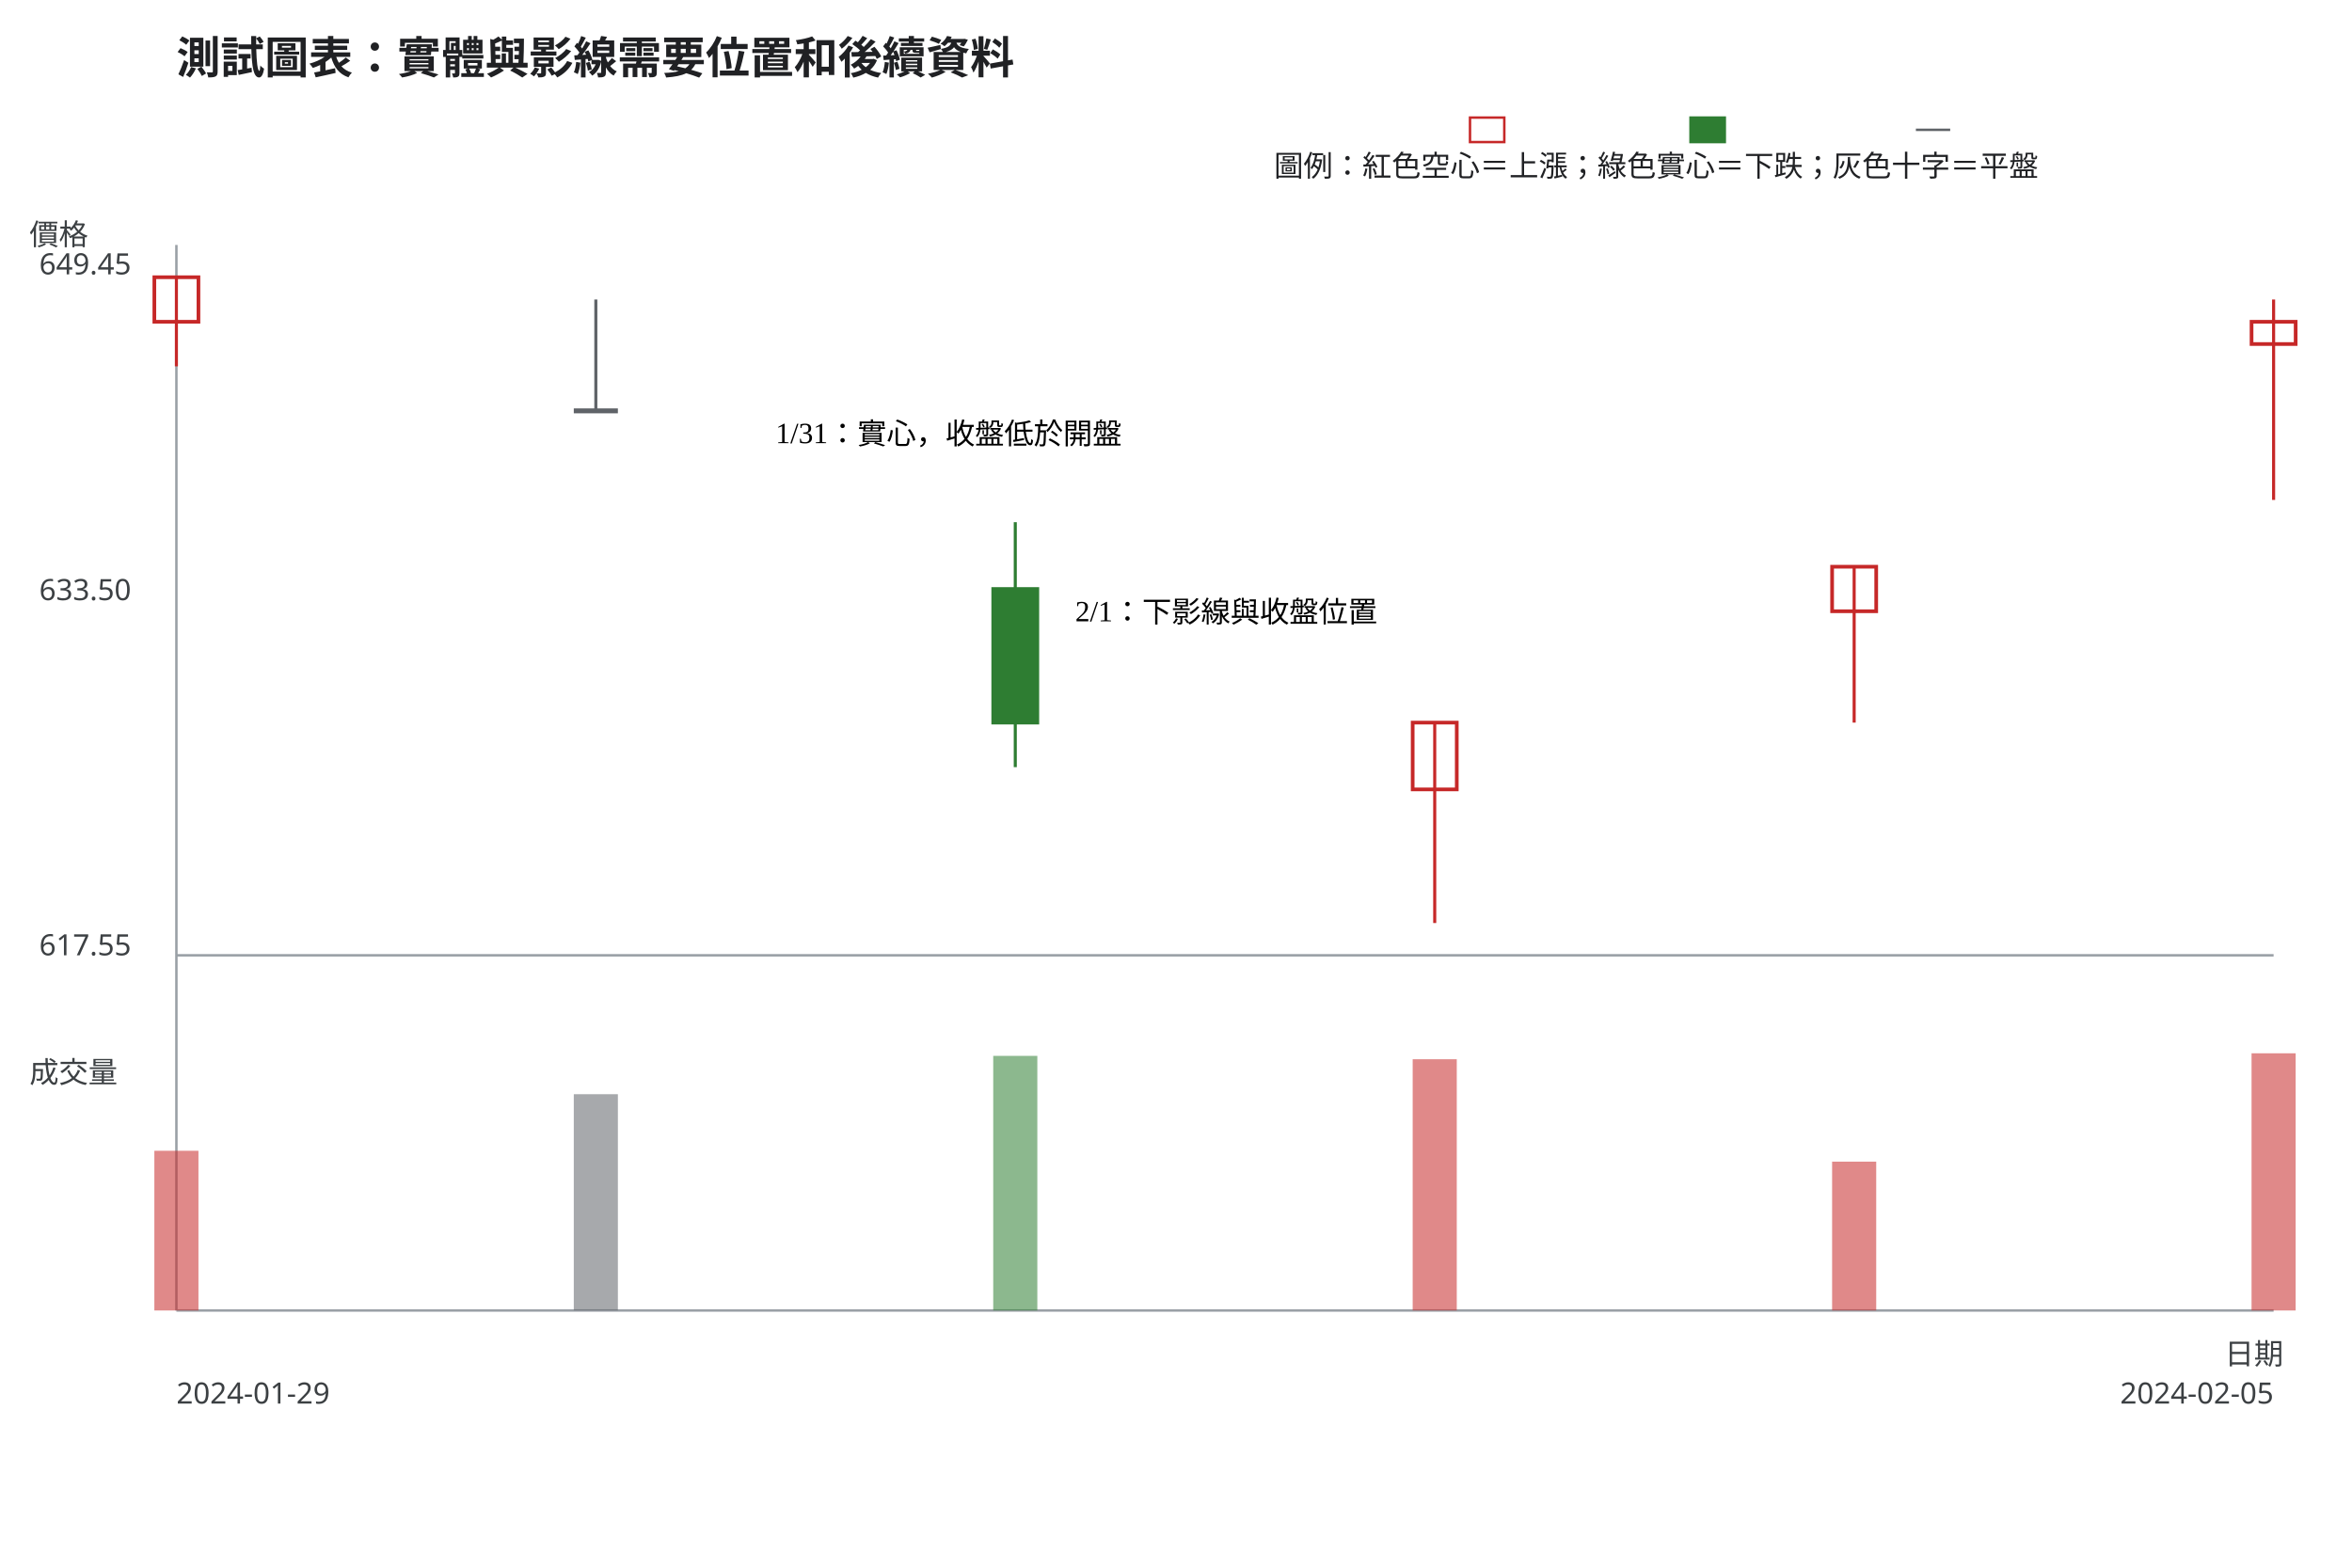
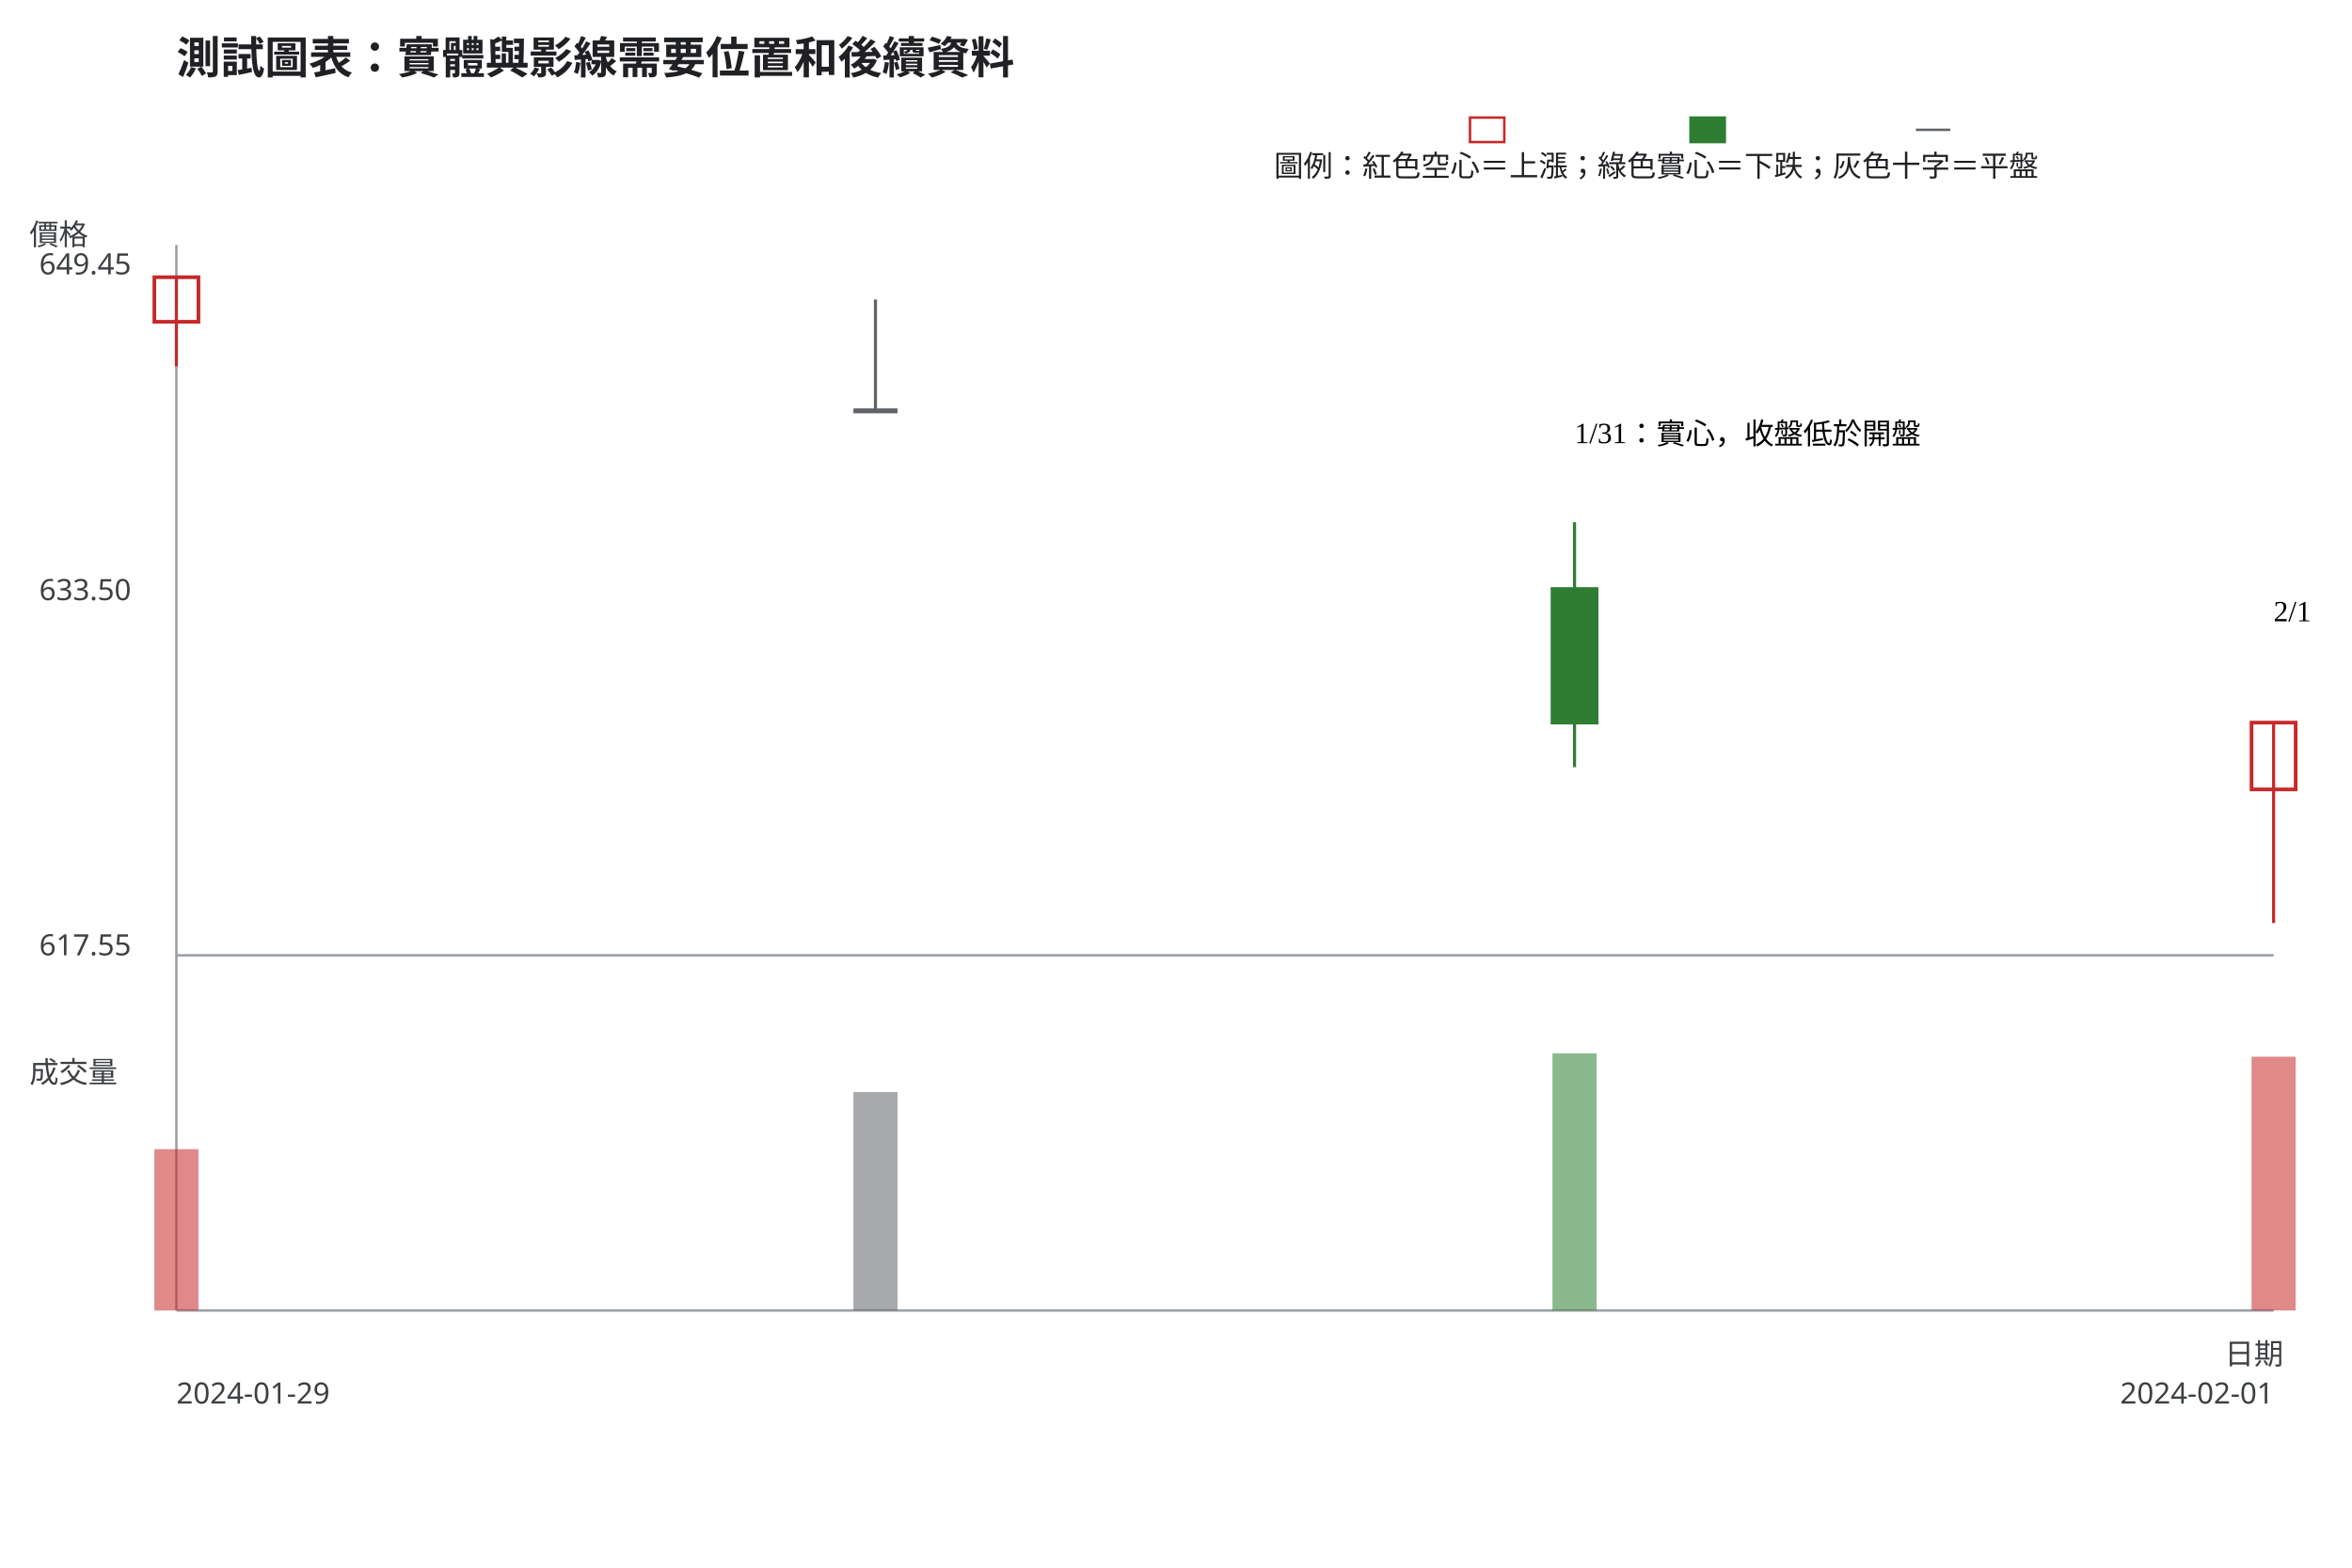
<svg xmlns="http://www.w3.org/2000/svg" aria-labelledby="chart-title chart-desc" height="640.00" role="img" viewBox="0 0 960.00 640.00" width="960.00">
  <style>.chart-heading{font:600 18px sans-serif;fill:#202124}.axis{stroke:#9aa0a6;stroke-width:1}.axis-label{font:12px sans-serif;fill:#3c4043}.legend-text,.annotation-label,.indicator-label{font:12px sans-serif;fill:#202124}.candle-wick{stroke-width:1.25}.volume-bar{fill-opacity:.55}.annotation{stroke-dasharray:4 3}.indicator-line{stroke-width:1.5}.sma{stroke:#1565c0}.ema{stroke:#8e24aa}.bollinger{stroke:#ef6c00}.atr{stroke:#455a64}.rsi{stroke:#00695c}.kd-k{stroke:#1565c0}.kd-d{stroke:#ef6c00}.macd{stroke:#6a1b9a}.macd-signal{stroke:#d81b60}.macd-histogram{stroke:#546e7a}</style>
  <defs>
    <marker id="arrowhead" markerHeight="6.00" markerWidth="6.00" orient="auto" refX="5.00" refY="3.00">
      <path d="M 0 0 L 6 3 L 0 6 z" fill="#5d4037" />
    </marker>
  </defs>
  <text class="chart-heading" x="72.00" y="30.00">測試圖表：實體與影線需要位置和後續資料</text>
  <g class="axes">
    <line class="axis" x1="72.00" x2="72.00" y1="100.00" y2="535.00" />
    <line class="axis" x1="72.00" x2="928.00" y1="390.00" y2="390.00" />
    <line class="axis" x1="72.00" x2="928.00" y1="535.00" y2="535.00" />
    <text class="axis-label" x="12.00" y="100.00">價格</text>
    <text class="axis-label" x="16.00" y="112.00">649.45</text>
    <text class="axis-label" x="16.00" y="245.00">633.50</text>
    <text class="axis-label" x="16.00" y="390.00">617.55</text>
    <text class="axis-label" x="12.00" y="442.00">成交量</text>
    <text class="axis-label" x="908.00" y="557.00">日期</text>
  </g>
  <g class="date-labels">
    <text class="axis-label" text-anchor="start" x="72.00" y="573.00">2024-01-29</text>
-     <text class="axis-label" text-anchor="end" x="928.00" y="573.00">2024-02-05</text>
+     <text class="axis-label" text-anchor="end" x="928.00" y="573.00">2024-02-01</text>
  </g>
  <g class="price-candles">
    <line class="candle-wick up" data-direction="up" stroke="#c62828" x1="72.00" x2="72.00" y1="113.18" y2="149.55" />
    <rect class="candle-body up hollow" data-direction="up" fill="none" height="18.18" stroke="#c62828" stroke-width="1.50" width="18.00" x="63.00" y="113.18" />
-     <line class="candle-wick doji" data-direction="doji" stroke="#5f6368" x1="243.20" x2="243.20" y1="122.27" y2="167.73" />
-     <line class="candle-body doji cross" data-direction="doji" stroke="#5f6368" stroke-width="2.00" x1="234.20" x2="252.20" y1="167.73" y2="167.73" />
-     <line class="candle-wick down" data-direction="down" stroke="#2e7d32" x1="414.40" x2="414.40" y1="213.18" y2="313.18" />
-     <rect class="candle-body down solid" data-direction="down" fill="#2e7d32" height="54.55" stroke="#2e7d32" stroke-width="1.50" width="18.00" x="405.40" y="240.45" />
-     <line class="candle-wick up" data-direction="up" stroke="#c62828" x1="585.60" x2="585.60" y1="295.00" y2="376.82" />
-     <rect class="candle-body up hollow" data-direction="up" fill="none" height="27.27" stroke="#c62828" stroke-width="1.50" width="18.00" x="576.60" y="295.00" />
-     <line class="candle-wick up" data-direction="up" stroke="#c62828" x1="756.80" x2="756.80" y1="231.36" y2="295.00" />
-     <rect class="candle-body up hollow" data-direction="up" fill="none" height="18.18" stroke="#c62828" stroke-width="1.50" width="18.00" x="747.80" y="231.36" />
-     <line class="candle-wick up" data-direction="up" stroke="#c62828" x1="928.00" x2="928.00" y1="122.27" y2="204.09" />
-     <rect class="candle-body up hollow" data-direction="up" fill="none" height="9.09" stroke="#c62828" stroke-width="1.50" width="18.00" x="919.00" y="131.36" />
+     <line class="candle-wick doji" data-direction="doji" stroke="#5f6368" x1="357.33" x2="357.33" y1="122.27" y2="167.73" />
+     <line class="candle-body doji cross" data-direction="doji" stroke="#5f6368" stroke-width="2.00" x1="348.33" x2="366.33" y1="167.73" y2="167.73" />
+     <line class="candle-wick down" data-direction="down" stroke="#2e7d32" x1="642.67" x2="642.67" y1="213.18" y2="313.18" />
+     <rect class="candle-body down solid" data-direction="down" fill="#2e7d32" height="54.55" stroke="#2e7d32" stroke-width="1.50" width="18.00" x="633.67" y="240.45" />
+     <line class="candle-wick up" data-direction="up" stroke="#c62828" x1="928.00" x2="928.00" y1="295.00" y2="376.82" />
+     <rect class="candle-body up hollow" data-direction="up" fill="none" height="27.27" stroke="#c62828" stroke-width="1.50" width="18.00" x="919.00" y="295.00" />
  </g>
  <g class="volume-bars">
-     <rect class="volume-bar up" data-direction="up" fill="#c62828" height="65.20" width="18.00" x="63.00" y="469.80" />
-     <rect class="volume-bar doji" data-direction="doji" fill="#5f6368" height="88.30" width="18.00" x="234.20" y="446.70" />
-     <rect class="volume-bar down" data-direction="down" fill="#2e7d32" height="103.95" width="18.00" x="405.40" y="431.05" />
-     <rect class="volume-bar up" data-direction="up" fill="#c62828" height="102.57" width="18.00" x="576.60" y="432.43" />
-     <rect class="volume-bar up" data-direction="up" fill="#c62828" height="60.76" width="18.00" x="747.80" y="474.24" />
-     <rect class="volume-bar up" data-direction="up" fill="#c62828" height="105.00" width="18.00" x="919.00" y="430.00" />
+     <rect class="volume-bar up" data-direction="up" fill="#c62828" height="65.86" width="18.00" x="63.00" y="469.14" />
+     <rect class="volume-bar doji" data-direction="doji" fill="#5f6368" height="89.20" width="18.00" x="348.33" y="445.80" />
+     <rect class="volume-bar down" data-direction="down" fill="#2e7d32" height="105.00" width="18.00" x="633.67" y="430.00" />
+     <rect class="volume-bar up" data-direction="up" fill="#c62828" height="103.61" width="18.00" x="919.00" y="431.39" />
  </g>
  <g class="legend">
    <rect class="legend-up hollow" fill="none" height="10.00" stroke="#c62828" width="14.00" x="600.00" y="48.00" />
    <rect class="legend-down solid" fill="#2e7d32" height="10.00" stroke="#2e7d32" width="14.00" x="690.00" y="48.00" />
    <line class="legend-doji cross" stroke="#5f6368" x1="782.00" x2="796.00" y1="53.00" y2="53.00" />
    <text class="legend-text" x="520.00" y="72.00">圖例：紅色空心＝上漲；綠色實心＝下跌；灰色十字＝平盤</text>
  </g>
  <g class="annotations">
-     <text class="annotation label" data-annotation="label" x="316.57" y="180.91">1/31：實心，收盤低於開盤</text>
-     <text class="annotation label" data-annotation="label" x="438.86" y="253.64">2/1：下影線與收盤位置</text>
+     <text class="annotation label" data-annotation="label" x="642.67" y="180.91">1/31：實心，收盤低於開盤</text>
+     <text class="annotation label" data-annotation="label" x="928.00" y="253.64">2/1</text>
  </g>
</svg>
